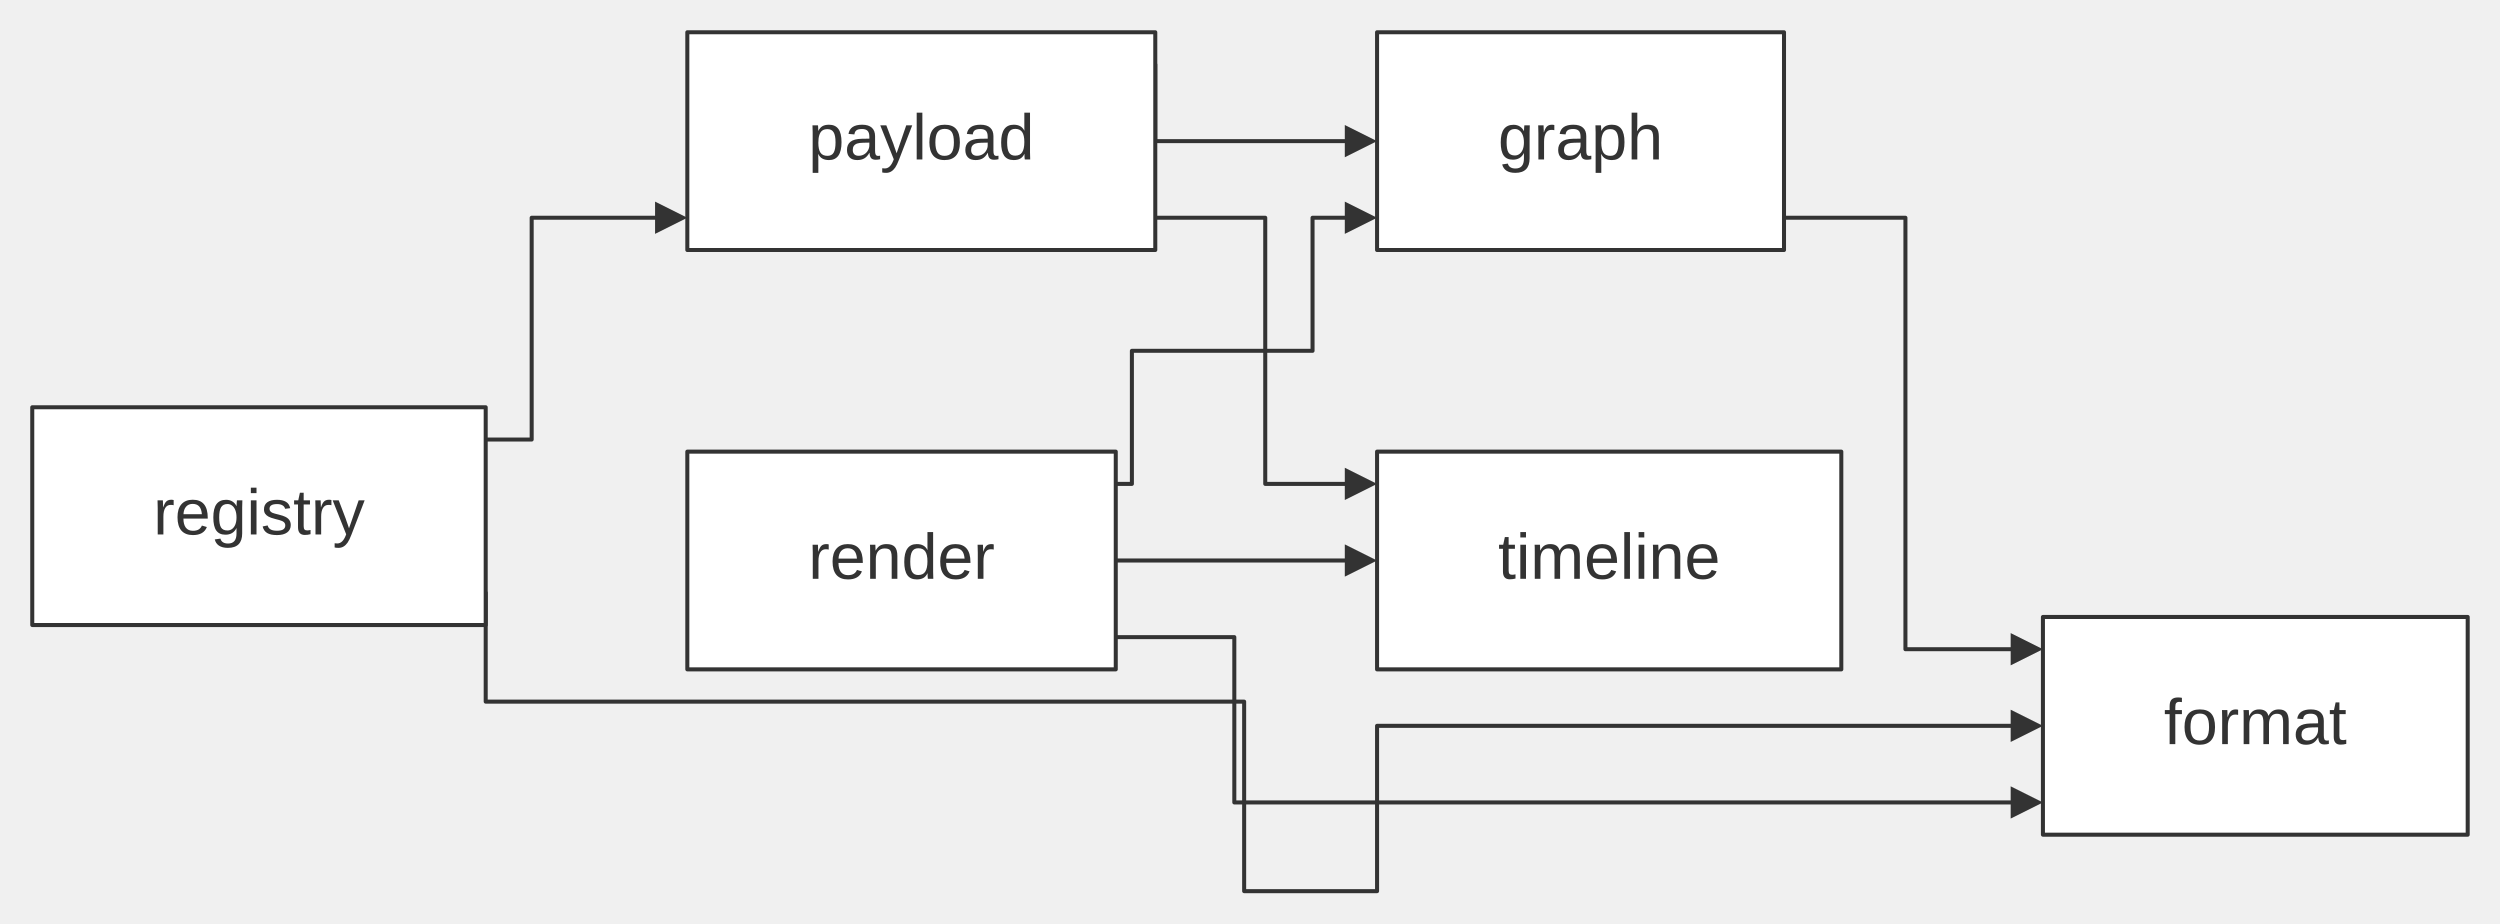
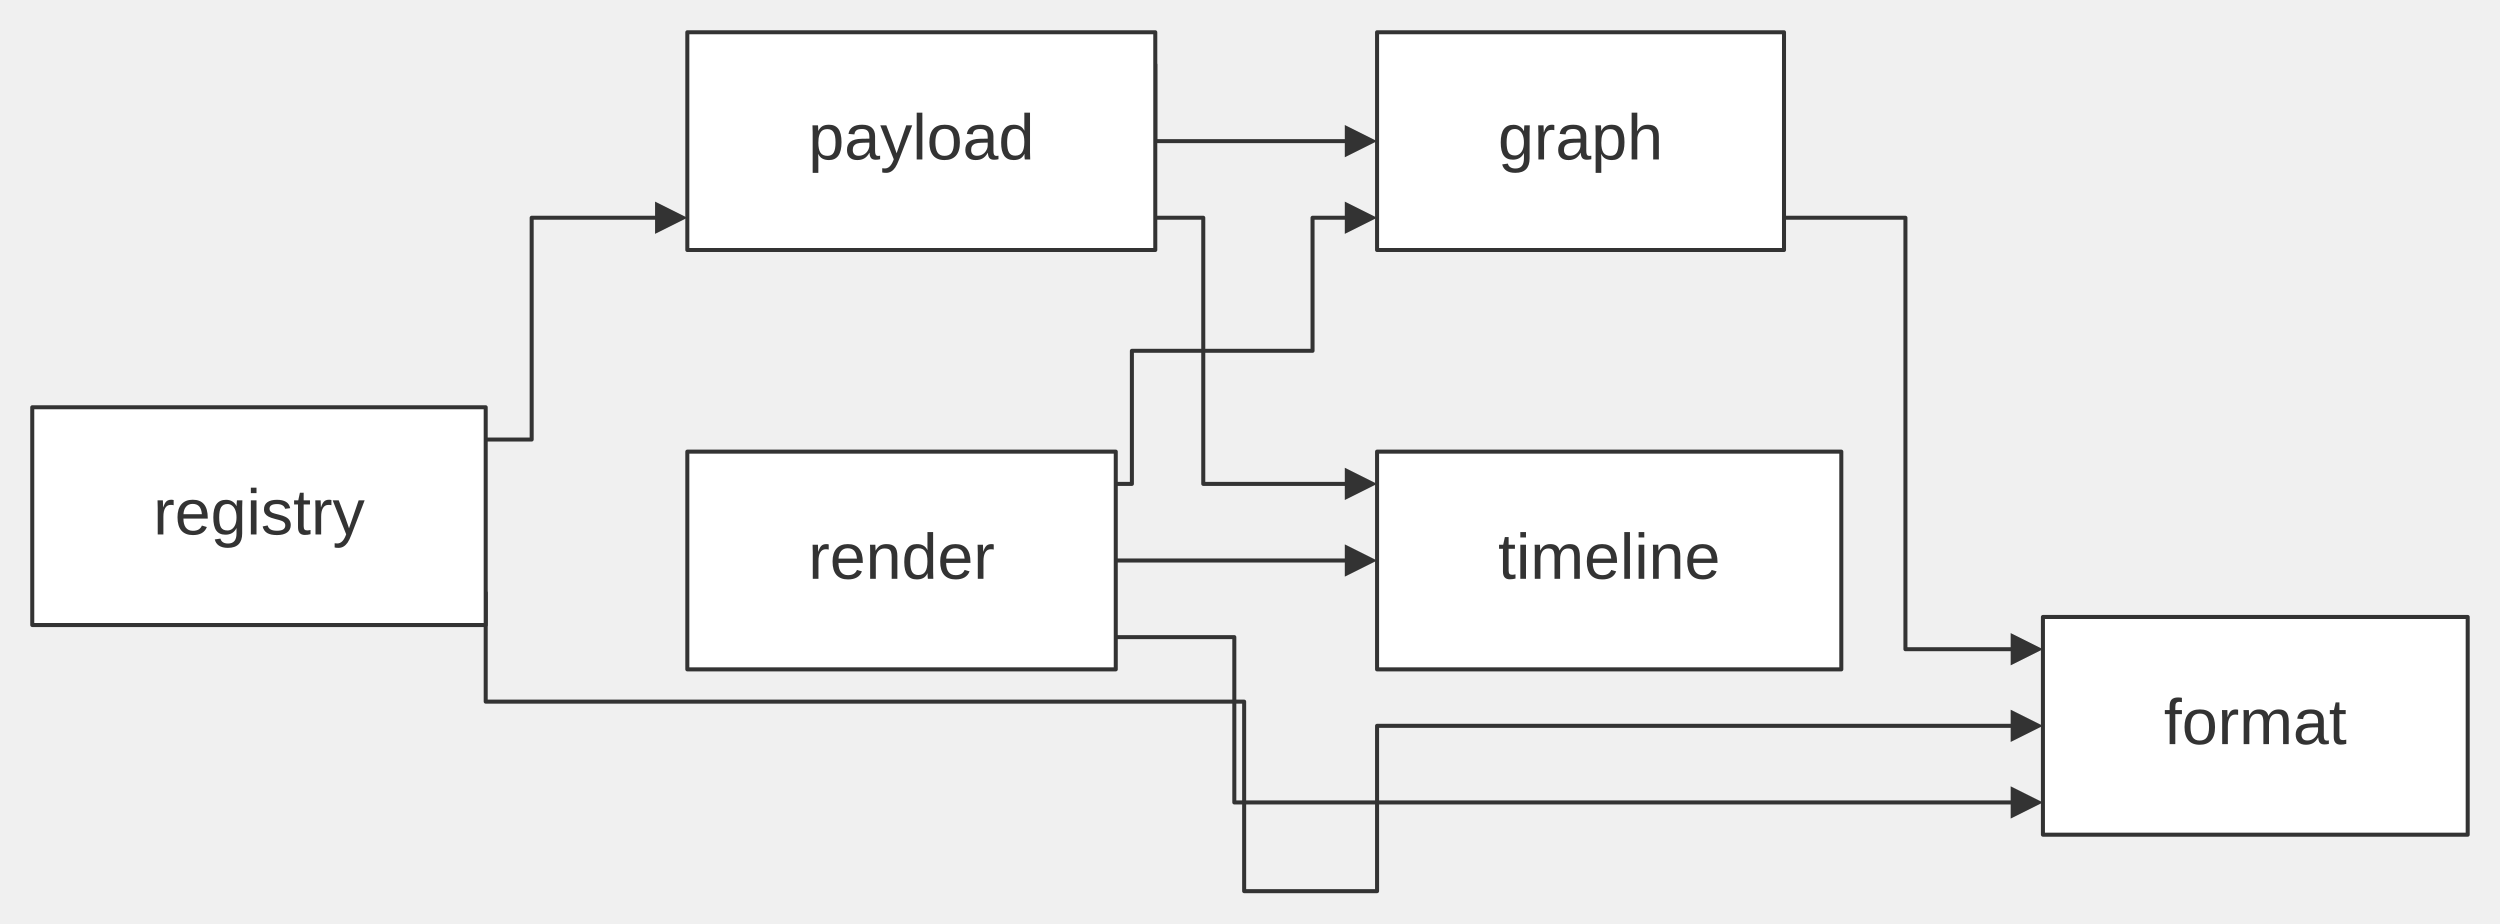
<svg xmlns="http://www.w3.org/2000/svg" width="100%" viewBox="0 0 619.98 229.00" style="max-width: 619.98px; background-color: transparent;" font-family="&quot;trebuchet ms&quot;, verdana, arial, sans-serif" font-size="16.00">
  <defs>
    <marker id="arrowhead" viewBox="0 0 10.00 10.00" refX="5.00" refY="5.00" markerWidth="8.00" markerHeight="8.00" orient="auto-start-reverse" markerUnits="userSpaceOnUse">
      <path d="M 0 0 L 10.00 5.00 L 0 10.00 z" fill="#333" />
    </marker>
  </defs>
  <g transform="translate(0.00,0.00)">
    <g class="edgePaths">
      <path d="M442.42,54.00 L472.53,54.00 L472.53,161.00 L502.63,161.00" stroke="#333" stroke-width="1.00" fill="none" stroke-linecap="round" stroke-linejoin="round" marker-end="url(#arrowhead)" />
      <path d="M276.70,158.00 L306.10,158.00 L306.10,166.00 L306.10,199.00 L502.63,199.00" stroke="#333" stroke-width="1.00" fill="none" stroke-linecap="round" stroke-linejoin="round" marker-end="url(#arrowhead)" />
      <path d="M276.70,120.00 L280.70,120.00 L280.70,87.00 L325.50,87.00 L325.50,54.00 L337.50,54.00" stroke="#333" stroke-width="1.00" fill="none" stroke-linecap="round" stroke-linejoin="round" marker-end="url(#arrowhead)" />
      <path d="M276.70,139.00 L337.50,139.00" stroke="#333" stroke-width="1.00" fill="none" stroke-linecap="round" stroke-linejoin="round" marker-end="url(#arrowhead)" />
      <path d="M286.50,16.00 L286.50,35.00 L337.50,35.00" stroke="#333" stroke-width="1.00" fill="none" stroke-linecap="round" stroke-linejoin="round" marker-end="url(#arrowhead)" />
-       <path d="M286.50,54.00 L313.77,54.00 L313.77,62.00 L313.77,120.00 L337.50,120.00" stroke="#333" stroke-width="1.00" fill="none" stroke-linecap="round" stroke-linejoin="round" marker-end="url(#arrowhead)" />
+       <path d="M286.50,54.00 L298.40,54.00 L298.40,62.00 L298.40,120.00 L337.50,120.00" stroke="#333" stroke-width="1.00" fill="none" stroke-linecap="round" stroke-linejoin="round" marker-end="url(#arrowhead)" />
      <path d="M120.45,147.00 L120.45,174.00 L308.54,174.00 L308.54,221.00 L341.50,221.00 L341.50,180.00 L502.63,180.00" stroke="#333" stroke-width="1.00" fill="none" stroke-linecap="round" stroke-linejoin="round" marker-end="url(#arrowhead)" />
      <path d="M120.45,109.00 L131.85,109.00 L131.85,101.00 L131.85,54.00 L166.45,54.00" stroke="#333" stroke-width="1.00" fill="none" stroke-linecap="round" stroke-linejoin="round" marker-end="url(#arrowhead)" />
    </g>
    <g class="nodes">
      <g class="node default" id="format" data-id="format" data-look="classic">
        <rect x="506.63" y="153.00" width="105.34" height="54.00" fill="white" stroke="#333" stroke-width="1.00" stroke-linejoin="round" />
        <text x="559.30" y="180.00" text-anchor="middle" dominant-baseline="middle" fill="#333">format</text>
      </g>
      <g class="node default" id="graph" data-id="graph" data-look="classic">
        <rect x="341.50" y="8.00" width="100.92" height="54.00" fill="white" stroke="#333" stroke-width="1.00" stroke-linejoin="round" />
        <text x="391.96" y="35.00" text-anchor="middle" dominant-baseline="middle" fill="#333">graph</text>
      </g>
      <g class="node default" id="payload" data-id="payload" data-look="classic">
        <rect x="170.45" y="8.00" width="116.05" height="54.00" fill="white" stroke="#333" stroke-width="1.00" stroke-linejoin="round" />
        <text x="228.48" y="35.00" text-anchor="middle" dominant-baseline="middle" fill="#333">payload</text>
      </g>
      <g class="node default" id="registry" data-id="registry" data-look="classic">
        <rect x="8.00" y="101.00" width="112.45" height="54.00" fill="white" stroke="#333" stroke-width="1.00" stroke-linejoin="round" />
        <text x="64.23" y="128.00" text-anchor="middle" dominant-baseline="middle" fill="#333">registry</text>
      </g>
      <g class="node default" id="render" data-id="render" data-look="classic">
        <rect x="170.45" y="112.00" width="106.25" height="54.00" fill="white" stroke="#333" stroke-width="1.00" stroke-linejoin="round" />
        <text x="223.58" y="139.00" text-anchor="middle" dominant-baseline="middle" fill="#333">render</text>
      </g>
      <g class="node default" id="timeline" data-id="timeline" data-look="classic">
        <rect x="341.50" y="112.00" width="115.13" height="54.00" fill="white" stroke="#333" stroke-width="1.00" stroke-linejoin="round" />
        <text x="399.07" y="139.00" text-anchor="middle" dominant-baseline="middle" fill="#333">timeline</text>
      </g>
    </g>
    <g class="edgeLabels">
    </g>
  </g>
</svg>
